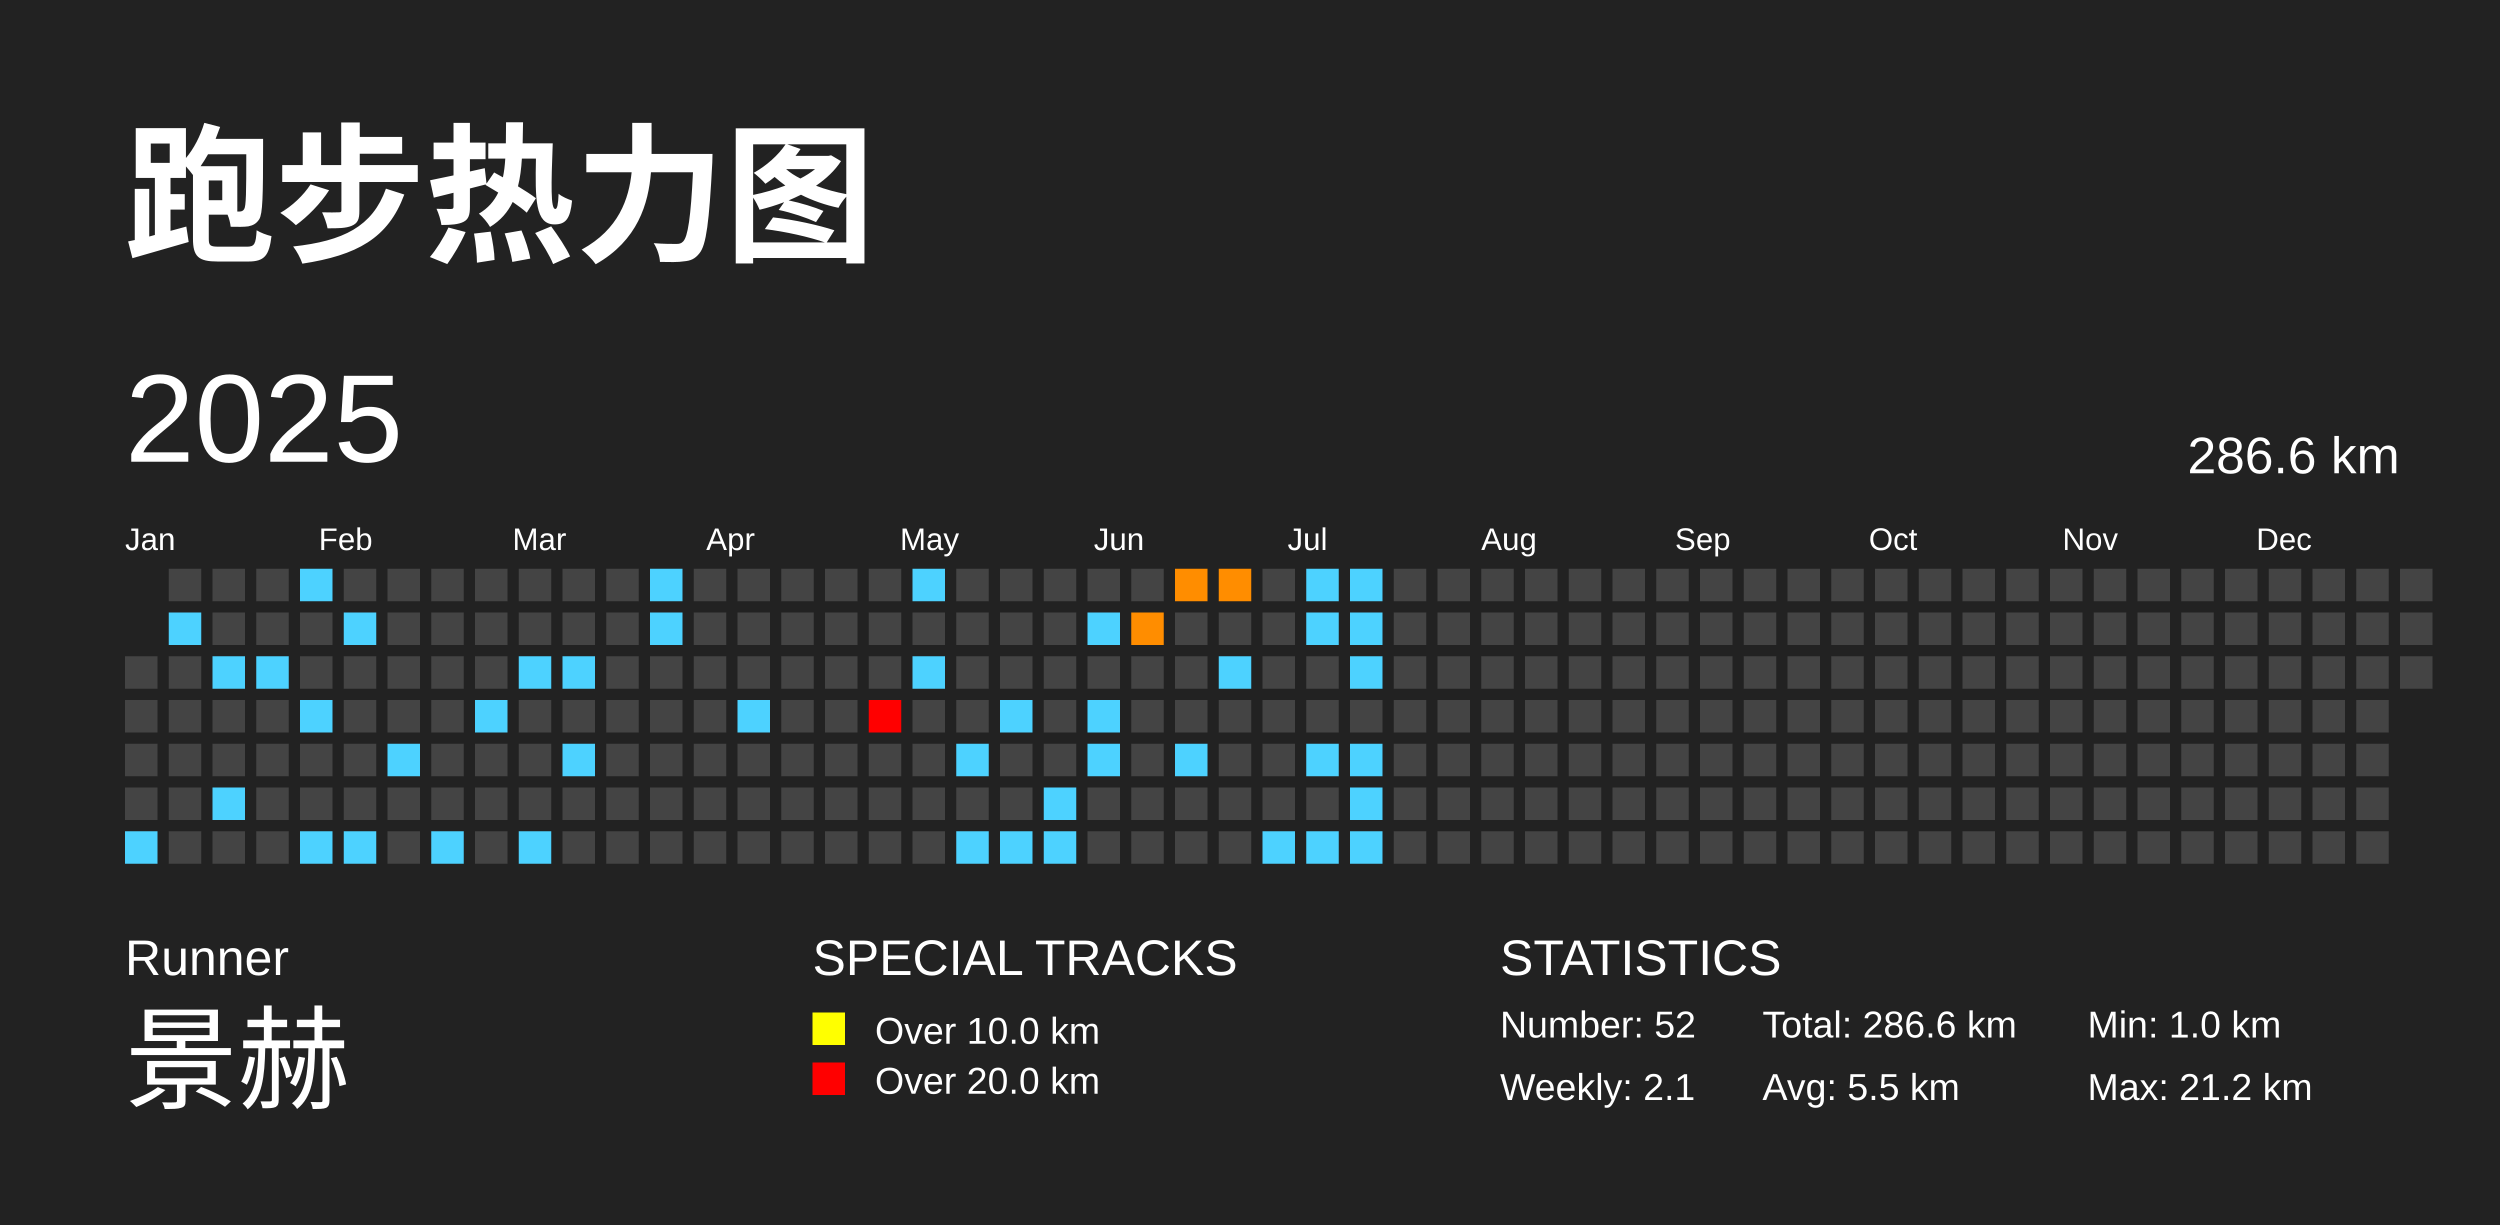
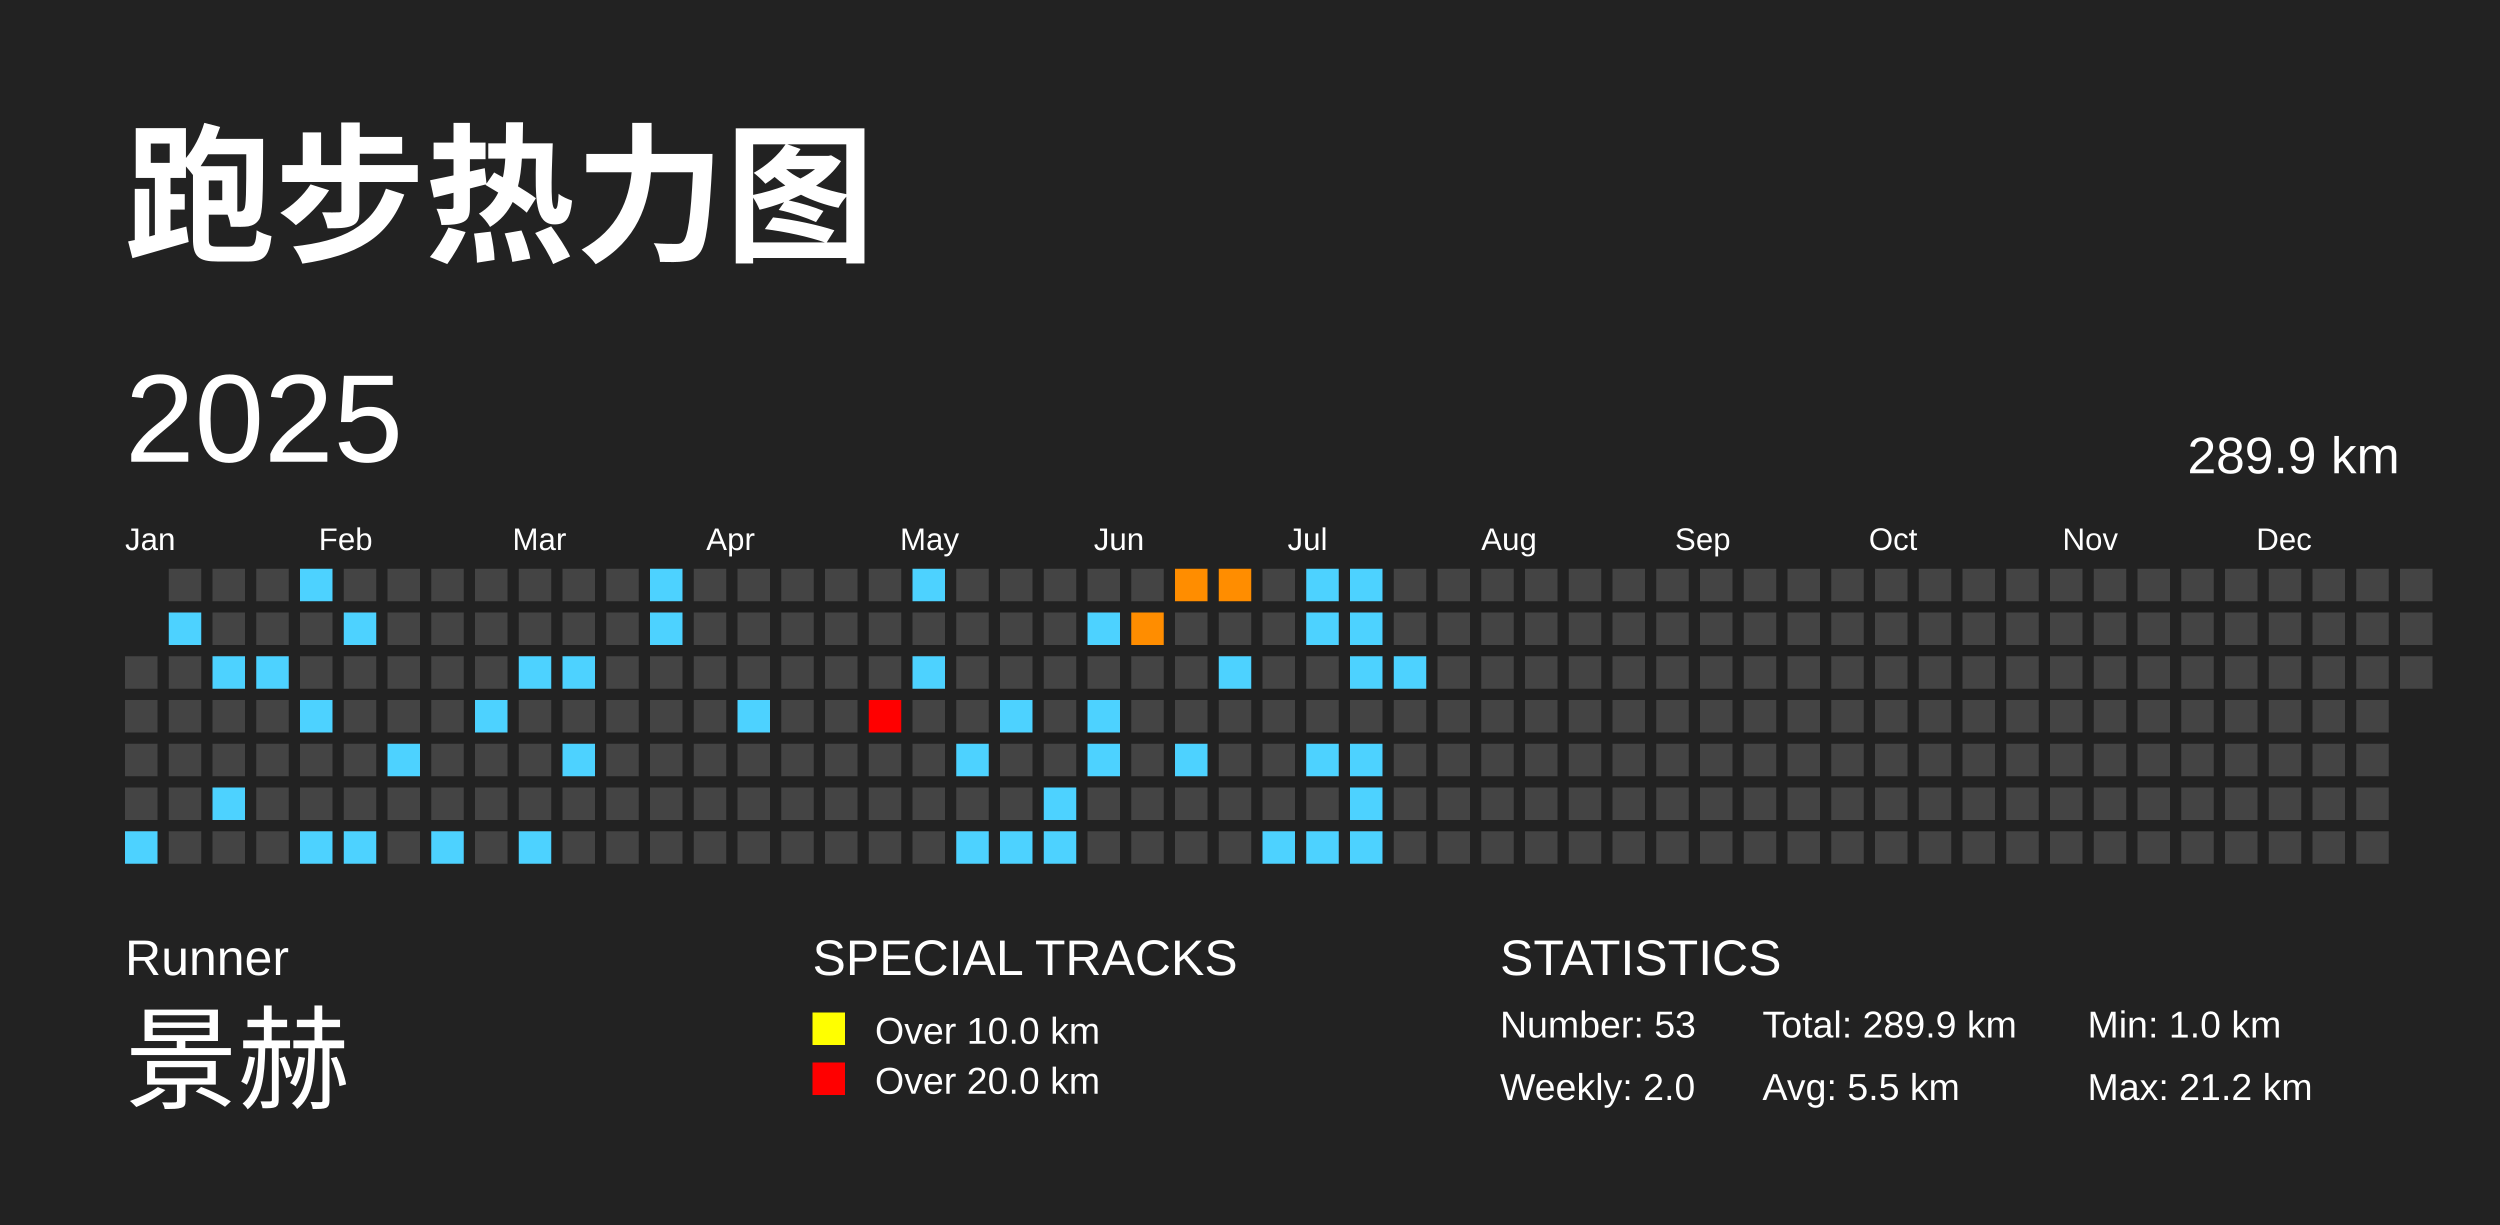
<svg xmlns="http://www.w3.org/2000/svg" baseProfile="full" height="98mm" version="1.1" viewBox="0,0,200,98" width="200mm">
  <defs />
  <rect fill="#222222" height="98" width="200" x="0" y="0" />
  <text fill="#FFFFFF" style="font-size:12px; font-family:Arial; font-weight:bold;" x="10" y="20">跑步热力图</text>
  <text fill="#FFFFFF" style="font-size:4px; font-family:Arial" x="10" y="78">Runner</text>
  <text fill="#FFFFFF" style="font-size:9px; font-family:Arial" x="10" y="88">景赫</text>
  <text fill="#FFFFFF" style="font-size:4px; font-family:Arial" x="65" y="78">SPECIAL TRACKS</text>
  <rect fill="yellow" height="2.6" width="2.6" x="65" y="81" />
  <text fill="#FFFFFF" style="font-size:3px; font-family:Arial" x="70" y="83.5">Over 10.0 km</text>
  <rect fill="red" height="2.6" width="2.6" x="65" y="85" />
  <text fill="#FFFFFF" style="font-size:3px; font-family:Arial" x="70" y="87.5">Over 20.0 km</text>
  <text fill="#FFFFFF" style="font-size:4px; font-family:Arial" x="120" y="78">STATISTICS</text>
-   <text fill="#FFFFFF" style="font-size:3px; font-family:Arial" x="120" y="83">Number: 52</text>
-   <text fill="#FFFFFF" style="font-size:3px; font-family:Arial" x="120" y="88">Weekly: 2.1</text>
-   <text fill="#FFFFFF" style="font-size:3px; font-family:Arial" x="141" y="83">Total: 286.6 km</text>
+   <text fill="#FFFFFF" style="font-size:3px; font-family:Arial" x="120" y="83">Number: 53</text>
+   <text fill="#FFFFFF" style="font-size:3px; font-family:Arial" x="120" y="88">Weekly: 2.0</text>
+   <text fill="#FFFFFF" style="font-size:3px; font-family:Arial" x="141" y="83">Total: 289.9 km</text>
  <text fill="#FFFFFF" style="font-size:3px; font-family:Arial" x="141" y="88">Avg: 5.5 km</text>
  <text fill="#FFFFFF" style="font-size:3px; font-family:Arial" x="167" y="83">Min: 1.0 km</text>
  <text fill="#FFFFFF" style="font-size:3px; font-family:Arial" x="167" y="88">Max: 21.2 km</text>
  <text dominant-baseline="hanging" fill="#FFFFFF" style="font-size:10.0px; font-family:Arial;" x="10" y="30">2025</text>
-   <text dominant-baseline="hanging" fill="#FFFFFF" style="font-size:4.125px; font-family:Arial;" x="175" y="35">286.6 km</text>
+   <text dominant-baseline="hanging" fill="#FFFFFF" style="font-size:4.125px; font-family:Arial;" x="175" y="35">289.9 km</text>
  <text fill="#FFFFFF" style="font-size:2.5px; font-family:Arial" x="10.0" y="44">Jan</text>
  <text fill="#FFFFFF" style="font-size:2.5px; font-family:Arial" x="25.5" y="44">Feb</text>
  <text fill="#FFFFFF" style="font-size:2.5px; font-family:Arial" x="41.0" y="44">Mar</text>
  <text fill="#FFFFFF" style="font-size:2.5px; font-family:Arial" x="56.5" y="44">Apr</text>
  <text fill="#FFFFFF" style="font-size:2.5px; font-family:Arial" x="72.0" y="44">May</text>
  <text fill="#FFFFFF" style="font-size:2.5px; font-family:Arial" x="87.5" y="44">Jun</text>
  <text fill="#FFFFFF" style="font-size:2.5px; font-family:Arial" x="103.0" y="44">Jul</text>
  <text fill="#FFFFFF" style="font-size:2.5px; font-family:Arial" x="118.5" y="44">Aug</text>
  <text fill="#FFFFFF" style="font-size:2.5px; font-family:Arial" x="134.0" y="44">Sep</text>
  <text fill="#FFFFFF" style="font-size:2.5px; font-family:Arial" x="149.5" y="44">Oct</text>
  <text fill="#FFFFFF" style="font-size:2.5px; font-family:Arial" x="165.0" y="44">Nov</text>
  <text fill="#FFFFFF" style="font-size:2.5px; font-family:Arial" x="180.5" y="44">Dec</text>
  <rect fill="#444444" height="2.6" width="2.6" x="10.0" y="52.5" />
  <rect fill="#444444" height="2.6" width="2.6" x="10.0" y="56.0" />
  <rect fill="#444444" height="2.6" width="2.6" x="10.0" y="59.5" />
  <rect fill="#444444" height="2.6" width="2.6" x="10.0" y="63.0" />
  <rect fill="#4dd2ff" height="2.6" width="2.6" x="10.0" y="66.5" />
  <rect fill="#444444" height="2.6" width="2.6" x="13.5" y="45.5" />
  <rect fill="#4dd2ff" height="2.6" width="2.6" x="13.5" y="49.0" />
  <rect fill="#444444" height="2.6" width="2.6" x="13.5" y="52.5" />
  <rect fill="#444444" height="2.6" width="2.6" x="13.5" y="56.0" />
  <rect fill="#444444" height="2.6" width="2.6" x="13.5" y="59.5" />
  <rect fill="#444444" height="2.6" width="2.6" x="13.5" y="63.0" />
  <rect fill="#444444" height="2.6" width="2.6" x="13.5" y="66.5" />
  <rect fill="#444444" height="2.6" width="2.6" x="17.0" y="45.5" />
  <rect fill="#444444" height="2.6" width="2.6" x="17.0" y="49.0" />
  <rect fill="#4dd2ff" height="2.6" width="2.6" x="17.0" y="52.5" />
  <rect fill="#444444" height="2.6" width="2.6" x="17.0" y="56.0" />
  <rect fill="#444444" height="2.6" width="2.6" x="17.0" y="59.5" />
  <rect fill="#4dd2ff" height="2.6" width="2.6" x="17.0" y="63.0" />
  <rect fill="#444444" height="2.6" width="2.6" x="17.0" y="66.5" />
  <rect fill="#444444" height="2.6" width="2.6" x="20.5" y="45.5" />
  <rect fill="#444444" height="2.6" width="2.6" x="20.5" y="49.0" />
  <rect fill="#4dd2ff" height="2.6" width="2.6" x="20.5" y="52.5" />
  <rect fill="#444444" height="2.6" width="2.6" x="20.5" y="56.0" />
  <rect fill="#444444" height="2.6" width="2.6" x="20.5" y="59.5" />
  <rect fill="#444444" height="2.6" width="2.6" x="20.5" y="63.0" />
  <rect fill="#444444" height="2.6" width="2.6" x="20.5" y="66.5" />
  <rect fill="#4dd2ff" height="2.6" width="2.6" x="24.0" y="45.5" />
  <rect fill="#444444" height="2.6" width="2.6" x="24.0" y="49.0" />
  <rect fill="#444444" height="2.6" width="2.6" x="24.0" y="52.5" />
  <rect fill="#4dd2ff" height="2.6" width="2.6" x="24.0" y="56.0" />
  <rect fill="#444444" height="2.6" width="2.6" x="24.0" y="59.5" />
  <rect fill="#444444" height="2.6" width="2.6" x="24.0" y="63.0" />
  <rect fill="#4dd2ff" height="2.6" width="2.6" x="24.0" y="66.5" />
  <rect fill="#444444" height="2.6" width="2.6" x="27.5" y="45.5" />
  <rect fill="#4dd2ff" height="2.6" width="2.6" x="27.5" y="49.0" />
  <rect fill="#444444" height="2.6" width="2.6" x="27.5" y="52.5" />
  <rect fill="#444444" height="2.6" width="2.6" x="27.5" y="56.0" />
  <rect fill="#444444" height="2.6" width="2.6" x="27.5" y="59.5" />
  <rect fill="#444444" height="2.6" width="2.6" x="27.5" y="63.0" />
  <rect fill="#4dd2ff" height="2.6" width="2.6" x="27.5" y="66.5" />
  <rect fill="#444444" height="2.6" width="2.6" x="31.0" y="45.5" />
  <rect fill="#444444" height="2.6" width="2.6" x="31.0" y="49.0" />
  <rect fill="#444444" height="2.6" width="2.6" x="31.0" y="52.5" />
  <rect fill="#444444" height="2.6" width="2.6" x="31.0" y="56.0" />
  <rect fill="#4dd2ff" height="2.6" width="2.6" x="31.0" y="59.5" />
  <rect fill="#444444" height="2.6" width="2.6" x="31.0" y="63.0" />
  <rect fill="#444444" height="2.6" width="2.6" x="31.0" y="66.5" />
  <rect fill="#444444" height="2.6" width="2.6" x="34.5" y="45.5" />
  <rect fill="#444444" height="2.6" width="2.6" x="34.5" y="49.0" />
  <rect fill="#444444" height="2.6" width="2.6" x="34.5" y="52.5" />
  <rect fill="#444444" height="2.6" width="2.6" x="34.5" y="56.0" />
  <rect fill="#444444" height="2.6" width="2.6" x="34.5" y="59.5" />
  <rect fill="#444444" height="2.6" width="2.6" x="34.5" y="63.0" />
  <rect fill="#4dd2ff" height="2.6" width="2.6" x="34.5" y="66.5" />
  <rect fill="#444444" height="2.6" width="2.6" x="38.0" y="45.5" />
  <rect fill="#444444" height="2.6" width="2.6" x="38.0" y="49.0" />
  <rect fill="#444444" height="2.6" width="2.6" x="38.0" y="52.5" />
  <rect fill="#4dd2ff" height="2.6" width="2.6" x="38.0" y="56.0" />
  <rect fill="#444444" height="2.6" width="2.6" x="38.0" y="59.5" />
  <rect fill="#444444" height="2.6" width="2.6" x="38.0" y="63.0" />
  <rect fill="#444444" height="2.6" width="2.6" x="38.0" y="66.5" />
  <rect fill="#444444" height="2.6" width="2.6" x="41.5" y="45.5" />
  <rect fill="#444444" height="2.6" width="2.6" x="41.5" y="49.0" />
  <rect fill="#4dd2ff" height="2.6" width="2.6" x="41.5" y="52.5" />
  <rect fill="#444444" height="2.6" width="2.6" x="41.5" y="56.0" />
  <rect fill="#444444" height="2.6" width="2.6" x="41.5" y="59.5" />
  <rect fill="#444444" height="2.6" width="2.6" x="41.5" y="63.0" />
  <rect fill="#4dd2ff" height="2.6" width="2.6" x="41.5" y="66.5" />
  <rect fill="#444444" height="2.6" width="2.6" x="45.0" y="45.5" />
  <rect fill="#444444" height="2.6" width="2.6" x="45.0" y="49.0" />
  <rect fill="#4dd2ff" height="2.6" width="2.6" x="45.0" y="52.5" />
  <rect fill="#444444" height="2.6" width="2.6" x="45.0" y="56.0" />
  <rect fill="#4dd2ff" height="2.6" width="2.6" x="45.0" y="59.5" />
  <rect fill="#444444" height="2.6" width="2.6" x="45.0" y="63.0" />
  <rect fill="#444444" height="2.6" width="2.6" x="45.0" y="66.5" />
  <rect fill="#444444" height="2.6" width="2.6" x="48.5" y="45.5" />
  <rect fill="#444444" height="2.6" width="2.6" x="48.5" y="49.0" />
  <rect fill="#444444" height="2.6" width="2.6" x="48.5" y="52.5" />
  <rect fill="#444444" height="2.6" width="2.6" x="48.5" y="56.0" />
  <rect fill="#444444" height="2.6" width="2.6" x="48.5" y="59.5" />
  <rect fill="#444444" height="2.6" width="2.6" x="48.5" y="63.0" />
  <rect fill="#444444" height="2.6" width="2.6" x="48.5" y="66.5" />
  <rect fill="#4dd2ff" height="2.6" width="2.6" x="52.0" y="45.5" />
  <rect fill="#4dd2ff" height="2.6" width="2.6" x="52.0" y="49.0" />
  <rect fill="#444444" height="2.6" width="2.6" x="52.0" y="52.5" />
  <rect fill="#444444" height="2.6" width="2.6" x="52.0" y="56.0" />
  <rect fill="#444444" height="2.6" width="2.6" x="52.0" y="59.5" />
  <rect fill="#444444" height="2.6" width="2.6" x="52.0" y="63.0" />
  <rect fill="#444444" height="2.6" width="2.6" x="52.0" y="66.5" />
  <rect fill="#444444" height="2.6" width="2.6" x="55.5" y="45.5" />
  <rect fill="#444444" height="2.6" width="2.6" x="55.5" y="49.0" />
  <rect fill="#444444" height="2.6" width="2.6" x="55.5" y="52.5" />
  <rect fill="#444444" height="2.6" width="2.6" x="55.5" y="56.0" />
  <rect fill="#444444" height="2.6" width="2.6" x="55.5" y="59.5" />
  <rect fill="#444444" height="2.6" width="2.6" x="55.5" y="63.0" />
  <rect fill="#444444" height="2.6" width="2.6" x="55.5" y="66.5" />
  <rect fill="#444444" height="2.6" width="2.6" x="59.0" y="45.5" />
  <rect fill="#444444" height="2.6" width="2.6" x="59.0" y="49.0" />
  <rect fill="#444444" height="2.6" width="2.6" x="59.0" y="52.5" />
  <rect fill="#4dd2ff" height="2.6" width="2.6" x="59.0" y="56.0" />
  <rect fill="#444444" height="2.6" width="2.6" x="59.0" y="59.5" />
  <rect fill="#444444" height="2.6" width="2.6" x="59.0" y="63.0" />
  <rect fill="#444444" height="2.6" width="2.6" x="59.0" y="66.5" />
  <rect fill="#444444" height="2.6" width="2.6" x="62.5" y="45.5" />
  <rect fill="#444444" height="2.6" width="2.6" x="62.5" y="49.0" />
  <rect fill="#444444" height="2.6" width="2.6" x="62.5" y="52.5" />
  <rect fill="#444444" height="2.6" width="2.6" x="62.5" y="56.0" />
  <rect fill="#444444" height="2.6" width="2.6" x="62.5" y="59.5" />
  <rect fill="#444444" height="2.6" width="2.6" x="62.5" y="63.0" />
  <rect fill="#444444" height="2.6" width="2.6" x="62.5" y="66.5" />
  <rect fill="#444444" height="2.6" width="2.6" x="66.0" y="45.5" />
  <rect fill="#444444" height="2.6" width="2.6" x="66.0" y="49.0" />
  <rect fill="#444444" height="2.6" width="2.6" x="66.0" y="52.5" />
  <rect fill="#444444" height="2.6" width="2.6" x="66.0" y="56.0" />
  <rect fill="#444444" height="2.6" width="2.6" x="66.0" y="59.5" />
  <rect fill="#444444" height="2.6" width="2.6" x="66.0" y="63.0" />
  <rect fill="#444444" height="2.6" width="2.6" x="66.0" y="66.5" />
  <rect fill="#444444" height="2.6" width="2.6" x="69.5" y="45.5" />
  <rect fill="#444444" height="2.6" width="2.6" x="69.5" y="49.0" />
  <rect fill="#444444" height="2.6" width="2.6" x="69.5" y="52.5" />
  <rect fill="red" height="2.6" width="2.6" x="69.5" y="56.0" />
  <rect fill="#444444" height="2.6" width="2.6" x="69.5" y="59.5" />
  <rect fill="#444444" height="2.6" width="2.6" x="69.5" y="63.0" />
  <rect fill="#444444" height="2.6" width="2.6" x="69.5" y="66.5" />
  <rect fill="#4dd2ff" height="2.6" width="2.6" x="73.0" y="45.5" />
  <rect fill="#444444" height="2.6" width="2.6" x="73.0" y="49.0" />
  <rect fill="#4dd2ff" height="2.6" width="2.6" x="73.0" y="52.5" />
  <rect fill="#444444" height="2.6" width="2.6" x="73.0" y="56.0" />
  <rect fill="#444444" height="2.6" width="2.6" x="73.0" y="59.5" />
  <rect fill="#444444" height="2.6" width="2.6" x="73.0" y="63.0" />
  <rect fill="#444444" height="2.6" width="2.6" x="73.0" y="66.5" />
  <rect fill="#444444" height="2.6" width="2.6" x="76.5" y="45.5" />
  <rect fill="#444444" height="2.6" width="2.6" x="76.5" y="49.0" />
  <rect fill="#444444" height="2.6" width="2.6" x="76.5" y="52.5" />
  <rect fill="#444444" height="2.6" width="2.6" x="76.5" y="56.0" />
  <rect fill="#4dd2ff" height="2.6" width="2.6" x="76.5" y="59.5" />
  <rect fill="#444444" height="2.6" width="2.6" x="76.5" y="63.0" />
  <rect fill="#4dd2ff" height="2.6" width="2.6" x="76.5" y="66.5" />
  <rect fill="#444444" height="2.6" width="2.6" x="80.0" y="45.5" />
  <rect fill="#444444" height="2.6" width="2.6" x="80.0" y="49.0" />
  <rect fill="#444444" height="2.6" width="2.6" x="80.0" y="52.5" />
  <rect fill="#4dd2ff" height="2.6" width="2.6" x="80.0" y="56.0" />
  <rect fill="#444444" height="2.6" width="2.6" x="80.0" y="59.5" />
  <rect fill="#444444" height="2.6" width="2.6" x="80.0" y="63.0" />
  <rect fill="#4dd2ff" height="2.6" width="2.6" x="80.0" y="66.5" />
  <rect fill="#444444" height="2.6" width="2.6" x="83.5" y="45.5" />
  <rect fill="#444444" height="2.6" width="2.6" x="83.5" y="49.0" />
  <rect fill="#444444" height="2.6" width="2.6" x="83.5" y="52.5" />
  <rect fill="#444444" height="2.6" width="2.6" x="83.5" y="56.0" />
  <rect fill="#444444" height="2.6" width="2.6" x="83.5" y="59.5" />
  <rect fill="#4dd2ff" height="2.6" width="2.6" x="83.5" y="63.0" />
  <rect fill="#4dd2ff" height="2.6" width="2.6" x="83.5" y="66.5" />
  <rect fill="#444444" height="2.6" width="2.6" x="87.0" y="45.5" />
  <rect fill="#4dd2ff" height="2.6" width="2.6" x="87.0" y="49.0" />
  <rect fill="#444444" height="2.6" width="2.6" x="87.0" y="52.5" />
  <rect fill="#4dd2ff" height="2.6" width="2.6" x="87.0" y="56.0" />
  <rect fill="#4dd2ff" height="2.6" width="2.6" x="87.0" y="59.5" />
  <rect fill="#444444" height="2.6" width="2.6" x="87.0" y="63.0" />
  <rect fill="#444444" height="2.6" width="2.6" x="87.0" y="66.5" />
  <rect fill="#444444" height="2.6" width="2.6" x="90.5" y="45.5" />
  <rect fill="#ff8d00" height="2.6" width="2.6" x="90.5" y="49.0" />
  <rect fill="#444444" height="2.6" width="2.6" x="90.5" y="52.5" />
  <rect fill="#444444" height="2.6" width="2.6" x="90.5" y="56.0" />
  <rect fill="#444444" height="2.6" width="2.6" x="90.5" y="59.5" />
  <rect fill="#444444" height="2.6" width="2.6" x="90.5" y="63.0" />
  <rect fill="#444444" height="2.6" width="2.6" x="90.5" y="66.5" />
  <rect fill="#ff8d00" height="2.6" width="2.6" x="94.0" y="45.5" />
  <rect fill="#444444" height="2.6" width="2.6" x="94.0" y="49.0" />
  <rect fill="#444444" height="2.6" width="2.6" x="94.0" y="52.5" />
  <rect fill="#444444" height="2.6" width="2.6" x="94.0" y="56.0" />
  <rect fill="#4dd2ff" height="2.6" width="2.6" x="94.0" y="59.5" />
  <rect fill="#444444" height="2.6" width="2.6" x="94.0" y="63.0" />
  <rect fill="#444444" height="2.6" width="2.6" x="94.0" y="66.5" />
  <rect fill="#ff8d00" height="2.6" width="2.6" x="97.5" y="45.5" />
  <rect fill="#444444" height="2.6" width="2.6" x="97.5" y="49.0" />
  <rect fill="#4dd2ff" height="2.6" width="2.6" x="97.5" y="52.5" />
  <rect fill="#444444" height="2.6" width="2.6" x="97.5" y="56.0" />
  <rect fill="#444444" height="2.6" width="2.6" x="97.5" y="59.5" />
  <rect fill="#444444" height="2.6" width="2.6" x="97.5" y="63.0" />
  <rect fill="#444444" height="2.6" width="2.6" x="97.5" y="66.5" />
  <rect fill="#444444" height="2.6" width="2.6" x="101.0" y="45.5" />
  <rect fill="#444444" height="2.6" width="2.6" x="101.0" y="49.0" />
  <rect fill="#444444" height="2.6" width="2.6" x="101.0" y="52.5" />
  <rect fill="#444444" height="2.6" width="2.6" x="101.0" y="56.0" />
  <rect fill="#444444" height="2.6" width="2.6" x="101.0" y="59.5" />
  <rect fill="#444444" height="2.6" width="2.6" x="101.0" y="63.0" />
  <rect fill="#4dd2ff" height="2.6" width="2.6" x="101.0" y="66.5" />
  <rect fill="#4dd2ff" height="2.6" width="2.6" x="104.5" y="45.5" />
  <rect fill="#4dd2ff" height="2.6" width="2.6" x="104.5" y="49.0" />
  <rect fill="#444444" height="2.6" width="2.6" x="104.5" y="52.5" />
  <rect fill="#444444" height="2.6" width="2.6" x="104.5" y="56.0" />
  <rect fill="#4dd2ff" height="2.6" width="2.6" x="104.5" y="59.5" />
  <rect fill="#444444" height="2.6" width="2.6" x="104.5" y="63.0" />
  <rect fill="#4dd2ff" height="2.6" width="2.6" x="104.5" y="66.5" />
  <rect fill="#4dd2ff" height="2.6" width="2.6" x="108.0" y="45.5" />
  <rect fill="#4dd2ff" height="2.6" width="2.6" x="108.0" y="49.0" />
  <rect fill="#4dd2ff" height="2.6" width="2.6" x="108.0" y="52.5" />
  <rect fill="#444444" height="2.6" width="2.6" x="108.0" y="56.0" />
  <rect fill="#4dd2ff" height="2.6" width="2.6" x="108.0" y="59.5" />
  <rect fill="#4dd2ff" height="2.6" width="2.6" x="108.0" y="63.0" />
  <rect fill="#4dd2ff" height="2.6" width="2.6" x="108.0" y="66.5" />
  <rect fill="#444444" height="2.6" width="2.6" x="111.5" y="45.5" />
  <rect fill="#444444" height="2.6" width="2.6" x="111.5" y="49.0" />
-   <rect fill="#444444" height="2.6" width="2.6" x="111.5" y="52.5" />
+   <rect fill="#4dd2ff" height="2.6" width="2.6" x="111.5" y="52.5" />
  <rect fill="#444444" height="2.6" width="2.6" x="111.5" y="56.0" />
  <rect fill="#444444" height="2.6" width="2.6" x="111.5" y="59.5" />
  <rect fill="#444444" height="2.6" width="2.6" x="111.5" y="63.0" />
  <rect fill="#444444" height="2.6" width="2.6" x="111.5" y="66.5" />
  <rect fill="#444444" height="2.6" width="2.6" x="115.0" y="45.5" />
  <rect fill="#444444" height="2.6" width="2.6" x="115.0" y="49.0" />
  <rect fill="#444444" height="2.6" width="2.6" x="115.0" y="52.5" />
  <rect fill="#444444" height="2.6" width="2.6" x="115.0" y="56.0" />
  <rect fill="#444444" height="2.6" width="2.6" x="115.0" y="59.5" />
  <rect fill="#444444" height="2.6" width="2.6" x="115.0" y="63.0" />
  <rect fill="#444444" height="2.6" width="2.6" x="115.0" y="66.5" />
  <rect fill="#444444" height="2.6" width="2.6" x="118.5" y="45.5" />
  <rect fill="#444444" height="2.6" width="2.6" x="118.5" y="49.0" />
  <rect fill="#444444" height="2.6" width="2.6" x="118.5" y="52.5" />
  <rect fill="#444444" height="2.6" width="2.6" x="118.5" y="56.0" />
  <rect fill="#444444" height="2.6" width="2.6" x="118.5" y="59.5" />
  <rect fill="#444444" height="2.6" width="2.6" x="118.5" y="63.0" />
  <rect fill="#444444" height="2.6" width="2.6" x="118.5" y="66.5" />
  <rect fill="#444444" height="2.6" width="2.6" x="122.0" y="45.5" />
  <rect fill="#444444" height="2.6" width="2.6" x="122.0" y="49.0" />
  <rect fill="#444444" height="2.6" width="2.6" x="122.0" y="52.5" />
  <rect fill="#444444" height="2.6" width="2.6" x="122.0" y="56.0" />
  <rect fill="#444444" height="2.6" width="2.6" x="122.0" y="59.5" />
  <rect fill="#444444" height="2.6" width="2.6" x="122.0" y="63.0" />
  <rect fill="#444444" height="2.6" width="2.6" x="122.0" y="66.5" />
  <rect fill="#444444" height="2.6" width="2.6" x="125.5" y="45.5" />
  <rect fill="#444444" height="2.6" width="2.6" x="125.5" y="49.0" />
  <rect fill="#444444" height="2.6" width="2.6" x="125.5" y="52.5" />
  <rect fill="#444444" height="2.6" width="2.6" x="125.5" y="56.0" />
  <rect fill="#444444" height="2.6" width="2.6" x="125.5" y="59.5" />
  <rect fill="#444444" height="2.6" width="2.6" x="125.5" y="63.0" />
  <rect fill="#444444" height="2.6" width="2.6" x="125.5" y="66.5" />
  <rect fill="#444444" height="2.6" width="2.6" x="129.0" y="45.5" />
  <rect fill="#444444" height="2.6" width="2.6" x="129.0" y="49.0" />
  <rect fill="#444444" height="2.6" width="2.6" x="129.0" y="52.5" />
  <rect fill="#444444" height="2.6" width="2.6" x="129.0" y="56.0" />
  <rect fill="#444444" height="2.6" width="2.6" x="129.0" y="59.5" />
  <rect fill="#444444" height="2.6" width="2.6" x="129.0" y="63.0" />
  <rect fill="#444444" height="2.6" width="2.6" x="129.0" y="66.5" />
  <rect fill="#444444" height="2.6" width="2.6" x="132.5" y="45.5" />
  <rect fill="#444444" height="2.6" width="2.6" x="132.5" y="49.0" />
  <rect fill="#444444" height="2.6" width="2.6" x="132.5" y="52.5" />
  <rect fill="#444444" height="2.6" width="2.6" x="132.5" y="56.0" />
  <rect fill="#444444" height="2.6" width="2.6" x="132.5" y="59.5" />
  <rect fill="#444444" height="2.6" width="2.6" x="132.5" y="63.0" />
  <rect fill="#444444" height="2.6" width="2.6" x="132.5" y="66.5" />
  <rect fill="#444444" height="2.6" width="2.6" x="136.0" y="45.5" />
  <rect fill="#444444" height="2.6" width="2.6" x="136.0" y="49.0" />
  <rect fill="#444444" height="2.6" width="2.6" x="136.0" y="52.5" />
  <rect fill="#444444" height="2.6" width="2.6" x="136.0" y="56.0" />
  <rect fill="#444444" height="2.6" width="2.6" x="136.0" y="59.5" />
  <rect fill="#444444" height="2.6" width="2.6" x="136.0" y="63.0" />
  <rect fill="#444444" height="2.6" width="2.6" x="136.0" y="66.5" />
  <rect fill="#444444" height="2.6" width="2.6" x="139.5" y="45.5" />
  <rect fill="#444444" height="2.6" width="2.6" x="139.5" y="49.0" />
  <rect fill="#444444" height="2.6" width="2.6" x="139.5" y="52.5" />
  <rect fill="#444444" height="2.6" width="2.6" x="139.5" y="56.0" />
  <rect fill="#444444" height="2.6" width="2.6" x="139.5" y="59.5" />
  <rect fill="#444444" height="2.6" width="2.6" x="139.5" y="63.0" />
  <rect fill="#444444" height="2.6" width="2.6" x="139.5" y="66.5" />
  <rect fill="#444444" height="2.6" width="2.6" x="143.0" y="45.5" />
  <rect fill="#444444" height="2.6" width="2.6" x="143.0" y="49.0" />
  <rect fill="#444444" height="2.6" width="2.6" x="143.0" y="52.5" />
  <rect fill="#444444" height="2.6" width="2.6" x="143.0" y="56.0" />
  <rect fill="#444444" height="2.6" width="2.6" x="143.0" y="59.5" />
  <rect fill="#444444" height="2.6" width="2.6" x="143.0" y="63.0" />
  <rect fill="#444444" height="2.6" width="2.6" x="143.0" y="66.5" />
  <rect fill="#444444" height="2.6" width="2.6" x="146.5" y="45.5" />
  <rect fill="#444444" height="2.6" width="2.6" x="146.5" y="49.0" />
  <rect fill="#444444" height="2.6" width="2.6" x="146.5" y="52.5" />
  <rect fill="#444444" height="2.6" width="2.6" x="146.5" y="56.0" />
  <rect fill="#444444" height="2.6" width="2.6" x="146.5" y="59.5" />
  <rect fill="#444444" height="2.6" width="2.6" x="146.5" y="63.0" />
  <rect fill="#444444" height="2.6" width="2.6" x="146.5" y="66.5" />
  <rect fill="#444444" height="2.6" width="2.6" x="150.0" y="45.5" />
  <rect fill="#444444" height="2.6" width="2.6" x="150.0" y="49.0" />
  <rect fill="#444444" height="2.6" width="2.6" x="150.0" y="52.5" />
  <rect fill="#444444" height="2.6" width="2.6" x="150.0" y="56.0" />
  <rect fill="#444444" height="2.6" width="2.6" x="150.0" y="59.5" />
  <rect fill="#444444" height="2.6" width="2.6" x="150.0" y="63.0" />
  <rect fill="#444444" height="2.6" width="2.6" x="150.0" y="66.5" />
  <rect fill="#444444" height="2.6" width="2.6" x="153.5" y="45.5" />
  <rect fill="#444444" height="2.6" width="2.6" x="153.5" y="49.0" />
  <rect fill="#444444" height="2.6" width="2.6" x="153.5" y="52.5" />
  <rect fill="#444444" height="2.6" width="2.6" x="153.5" y="56.0" />
  <rect fill="#444444" height="2.6" width="2.6" x="153.5" y="59.5" />
  <rect fill="#444444" height="2.6" width="2.6" x="153.5" y="63.0" />
  <rect fill="#444444" height="2.6" width="2.6" x="153.5" y="66.5" />
  <rect fill="#444444" height="2.6" width="2.6" x="157.0" y="45.5" />
  <rect fill="#444444" height="2.6" width="2.6" x="157.0" y="49.0" />
  <rect fill="#444444" height="2.6" width="2.6" x="157.0" y="52.5" />
  <rect fill="#444444" height="2.6" width="2.6" x="157.0" y="56.0" />
  <rect fill="#444444" height="2.6" width="2.6" x="157.0" y="59.5" />
  <rect fill="#444444" height="2.6" width="2.6" x="157.0" y="63.0" />
  <rect fill="#444444" height="2.6" width="2.6" x="157.0" y="66.5" />
  <rect fill="#444444" height="2.6" width="2.6" x="160.5" y="45.5" />
  <rect fill="#444444" height="2.6" width="2.6" x="160.5" y="49.0" />
  <rect fill="#444444" height="2.6" width="2.6" x="160.5" y="52.5" />
  <rect fill="#444444" height="2.6" width="2.6" x="160.5" y="56.0" />
  <rect fill="#444444" height="2.6" width="2.6" x="160.5" y="59.5" />
  <rect fill="#444444" height="2.6" width="2.6" x="160.5" y="63.0" />
  <rect fill="#444444" height="2.6" width="2.6" x="160.5" y="66.5" />
  <rect fill="#444444" height="2.6" width="2.6" x="164.0" y="45.5" />
  <rect fill="#444444" height="2.6" width="2.6" x="164.0" y="49.0" />
  <rect fill="#444444" height="2.6" width="2.6" x="164.0" y="52.5" />
  <rect fill="#444444" height="2.6" width="2.6" x="164.0" y="56.0" />
  <rect fill="#444444" height="2.6" width="2.6" x="164.0" y="59.5" />
  <rect fill="#444444" height="2.6" width="2.6" x="164.0" y="63.0" />
  <rect fill="#444444" height="2.6" width="2.6" x="164.0" y="66.5" />
  <rect fill="#444444" height="2.6" width="2.6" x="167.5" y="45.5" />
  <rect fill="#444444" height="2.6" width="2.6" x="167.5" y="49.0" />
  <rect fill="#444444" height="2.6" width="2.6" x="167.5" y="52.5" />
  <rect fill="#444444" height="2.6" width="2.6" x="167.5" y="56.0" />
  <rect fill="#444444" height="2.6" width="2.6" x="167.5" y="59.5" />
  <rect fill="#444444" height="2.6" width="2.6" x="167.5" y="63.0" />
  <rect fill="#444444" height="2.6" width="2.6" x="167.5" y="66.5" />
  <rect fill="#444444" height="2.6" width="2.6" x="171.0" y="45.5" />
  <rect fill="#444444" height="2.6" width="2.6" x="171.0" y="49.0" />
  <rect fill="#444444" height="2.6" width="2.6" x="171.0" y="52.5" />
  <rect fill="#444444" height="2.6" width="2.6" x="171.0" y="56.0" />
  <rect fill="#444444" height="2.6" width="2.6" x="171.0" y="59.5" />
  <rect fill="#444444" height="2.6" width="2.6" x="171.0" y="63.0" />
  <rect fill="#444444" height="2.6" width="2.6" x="171.0" y="66.5" />
  <rect fill="#444444" height="2.6" width="2.6" x="174.5" y="45.5" />
  <rect fill="#444444" height="2.6" width="2.6" x="174.5" y="49.0" />
  <rect fill="#444444" height="2.6" width="2.6" x="174.5" y="52.5" />
  <rect fill="#444444" height="2.6" width="2.6" x="174.5" y="56.0" />
  <rect fill="#444444" height="2.6" width="2.6" x="174.5" y="59.5" />
  <rect fill="#444444" height="2.6" width="2.6" x="174.5" y="63.0" />
  <rect fill="#444444" height="2.6" width="2.6" x="174.5" y="66.5" />
  <rect fill="#444444" height="2.6" width="2.6" x="178.0" y="45.5" />
  <rect fill="#444444" height="2.6" width="2.6" x="178.0" y="49.0" />
  <rect fill="#444444" height="2.6" width="2.6" x="178.0" y="52.5" />
  <rect fill="#444444" height="2.6" width="2.6" x="178.0" y="56.0" />
  <rect fill="#444444" height="2.6" width="2.6" x="178.0" y="59.5" />
  <rect fill="#444444" height="2.6" width="2.6" x="178.0" y="63.0" />
  <rect fill="#444444" height="2.6" width="2.6" x="178.0" y="66.5" />
  <rect fill="#444444" height="2.6" width="2.6" x="181.5" y="45.5" />
  <rect fill="#444444" height="2.6" width="2.6" x="181.5" y="49.0" />
  <rect fill="#444444" height="2.6" width="2.6" x="181.5" y="52.5" />
  <rect fill="#444444" height="2.6" width="2.6" x="181.5" y="56.0" />
  <rect fill="#444444" height="2.6" width="2.6" x="181.5" y="59.5" />
  <rect fill="#444444" height="2.6" width="2.6" x="181.5" y="63.0" />
  <rect fill="#444444" height="2.6" width="2.6" x="181.5" y="66.5" />
  <rect fill="#444444" height="2.6" width="2.6" x="185.0" y="45.5" />
  <rect fill="#444444" height="2.6" width="2.6" x="185.0" y="49.0" />
  <rect fill="#444444" height="2.6" width="2.6" x="185.0" y="52.5" />
  <rect fill="#444444" height="2.6" width="2.6" x="185.0" y="56.0" />
  <rect fill="#444444" height="2.6" width="2.6" x="185.0" y="59.5" />
  <rect fill="#444444" height="2.6" width="2.6" x="185.0" y="63.0" />
  <rect fill="#444444" height="2.6" width="2.6" x="185.0" y="66.5" />
  <rect fill="#444444" height="2.6" width="2.6" x="188.5" y="45.5" />
  <rect fill="#444444" height="2.6" width="2.6" x="188.5" y="49.0" />
  <rect fill="#444444" height="2.6" width="2.6" x="188.5" y="52.5" />
  <rect fill="#444444" height="2.6" width="2.6" x="188.5" y="56.0" />
  <rect fill="#444444" height="2.6" width="2.6" x="188.5" y="59.5" />
  <rect fill="#444444" height="2.6" width="2.6" x="188.5" y="63.0" />
  <rect fill="#444444" height="2.6" width="2.6" x="188.5" y="66.5" />
  <rect fill="#444444" height="2.6" width="2.6" x="192.0" y="45.5" />
  <rect fill="#444444" height="2.6" width="2.6" x="192.0" y="49.0" />
  <rect fill="#444444" height="2.6" width="2.6" x="192.0" y="52.5" />
</svg>
